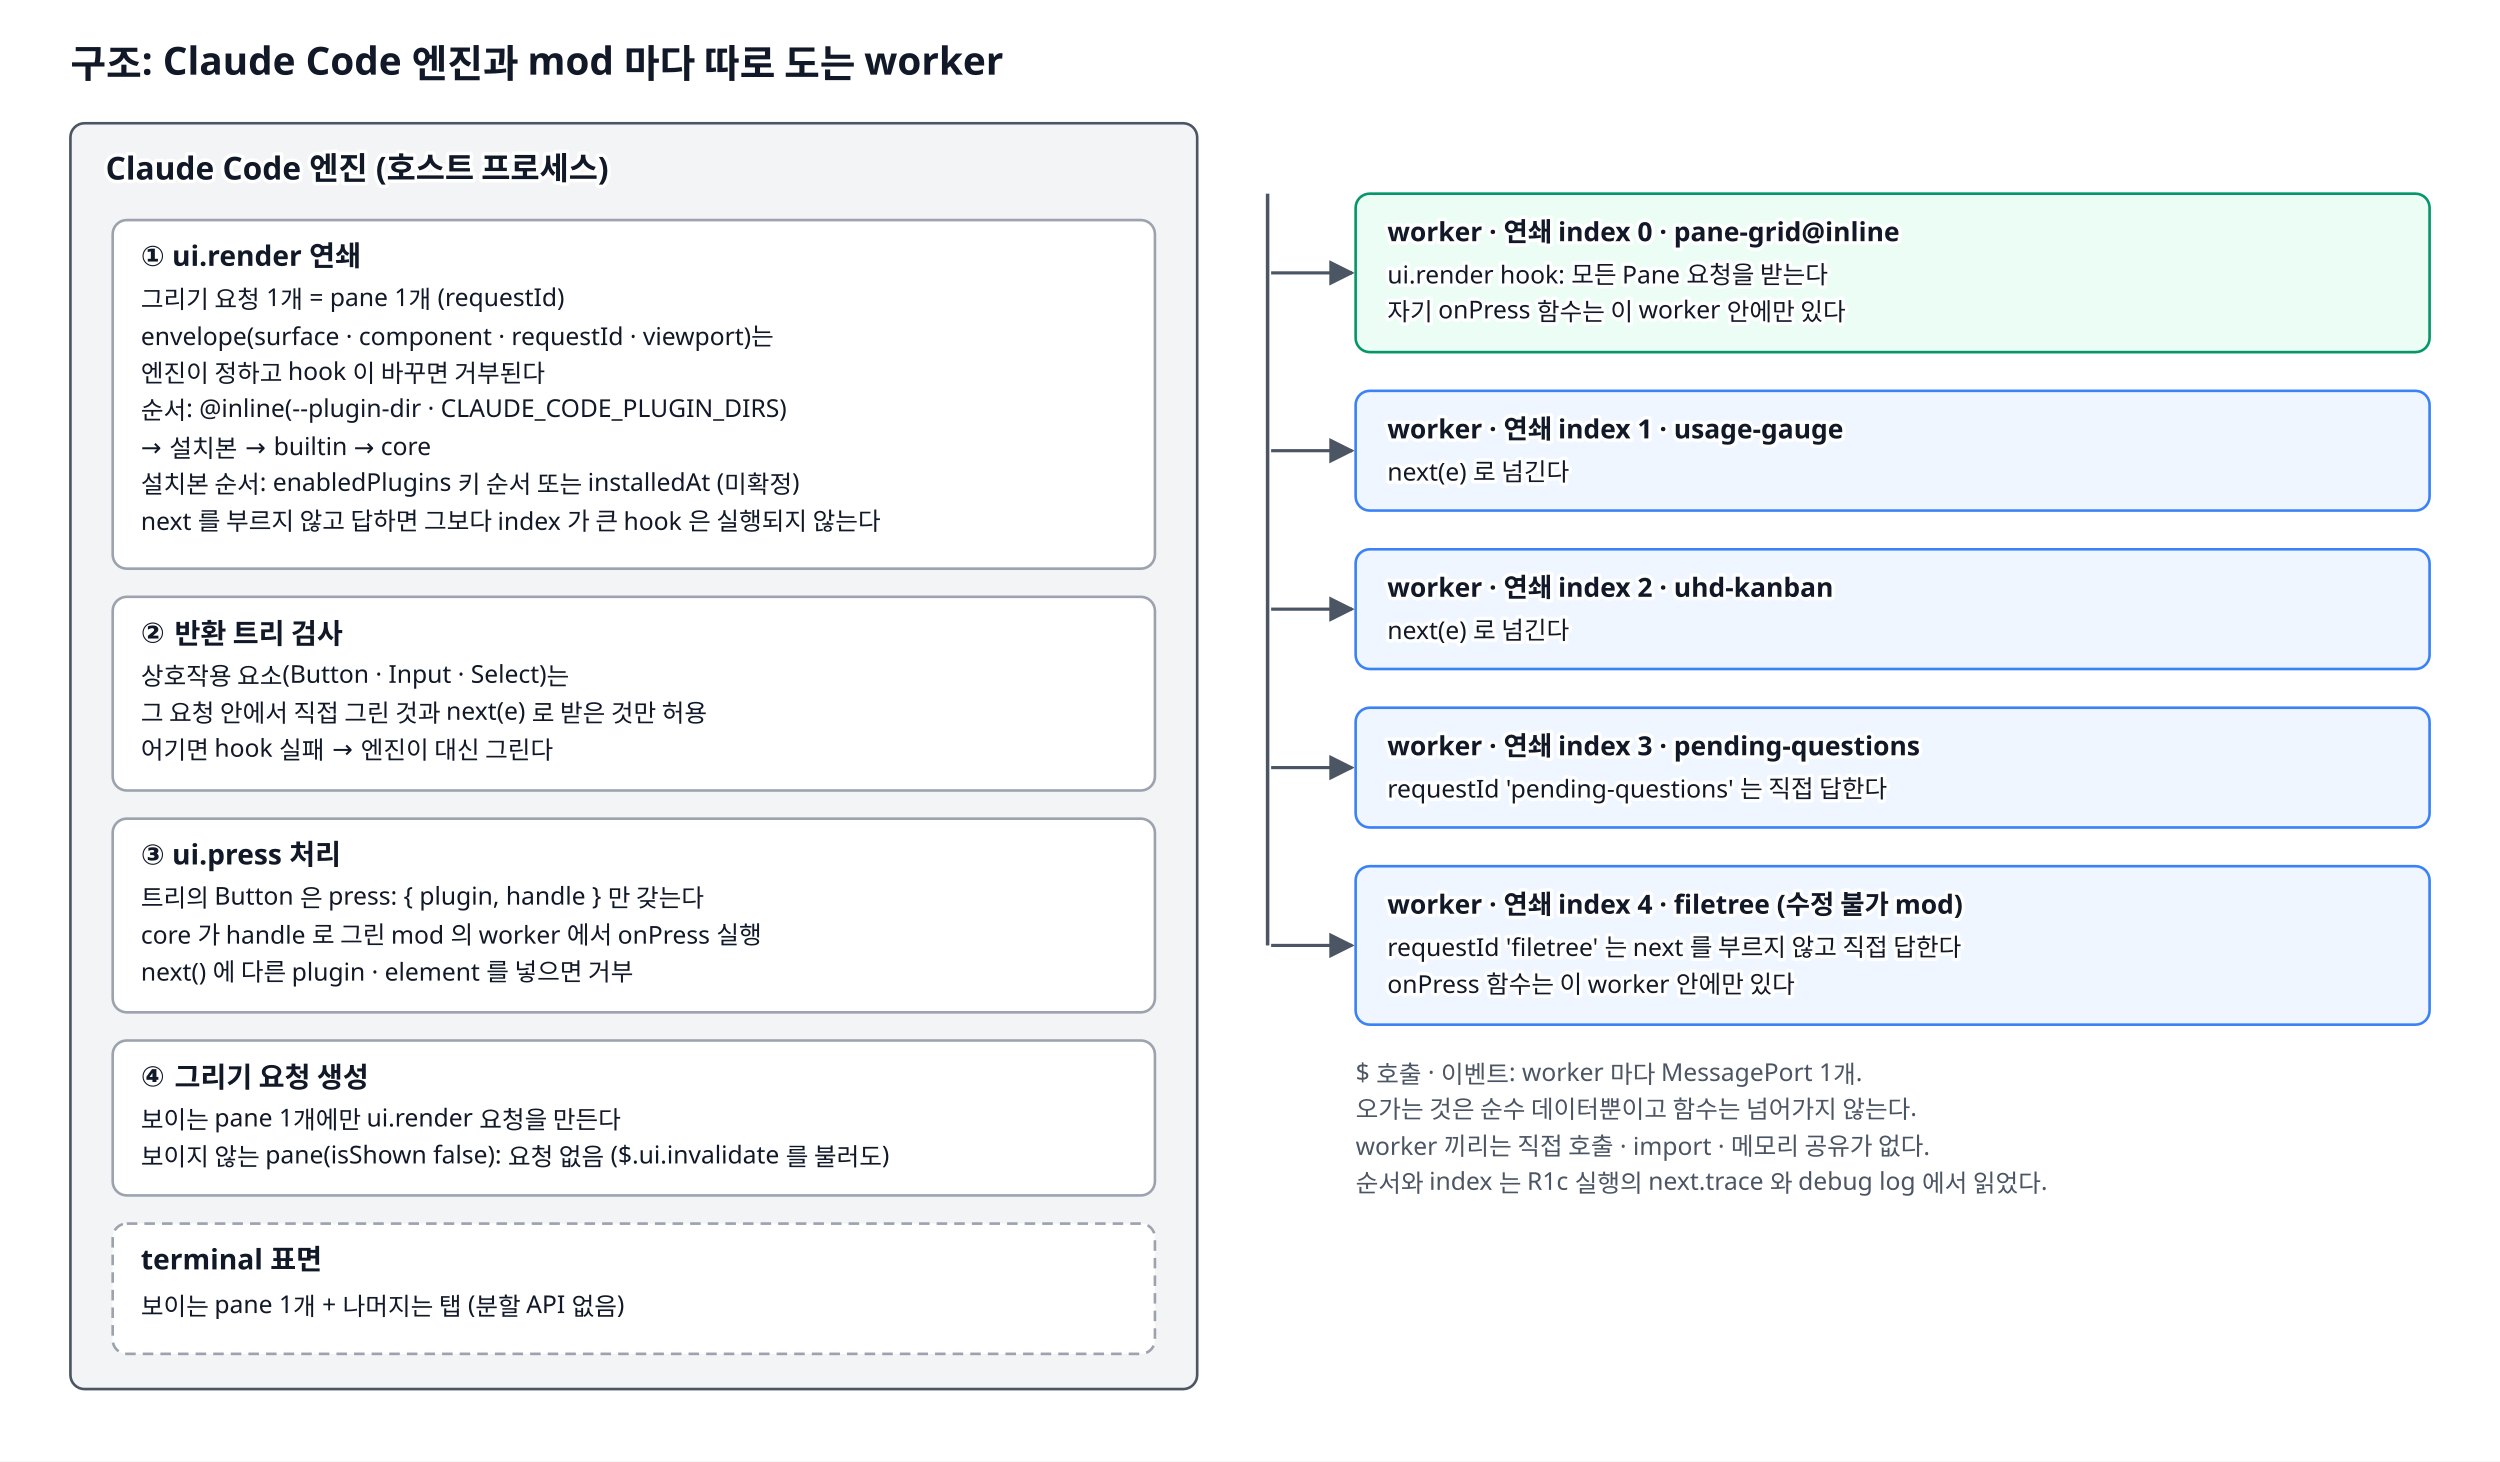
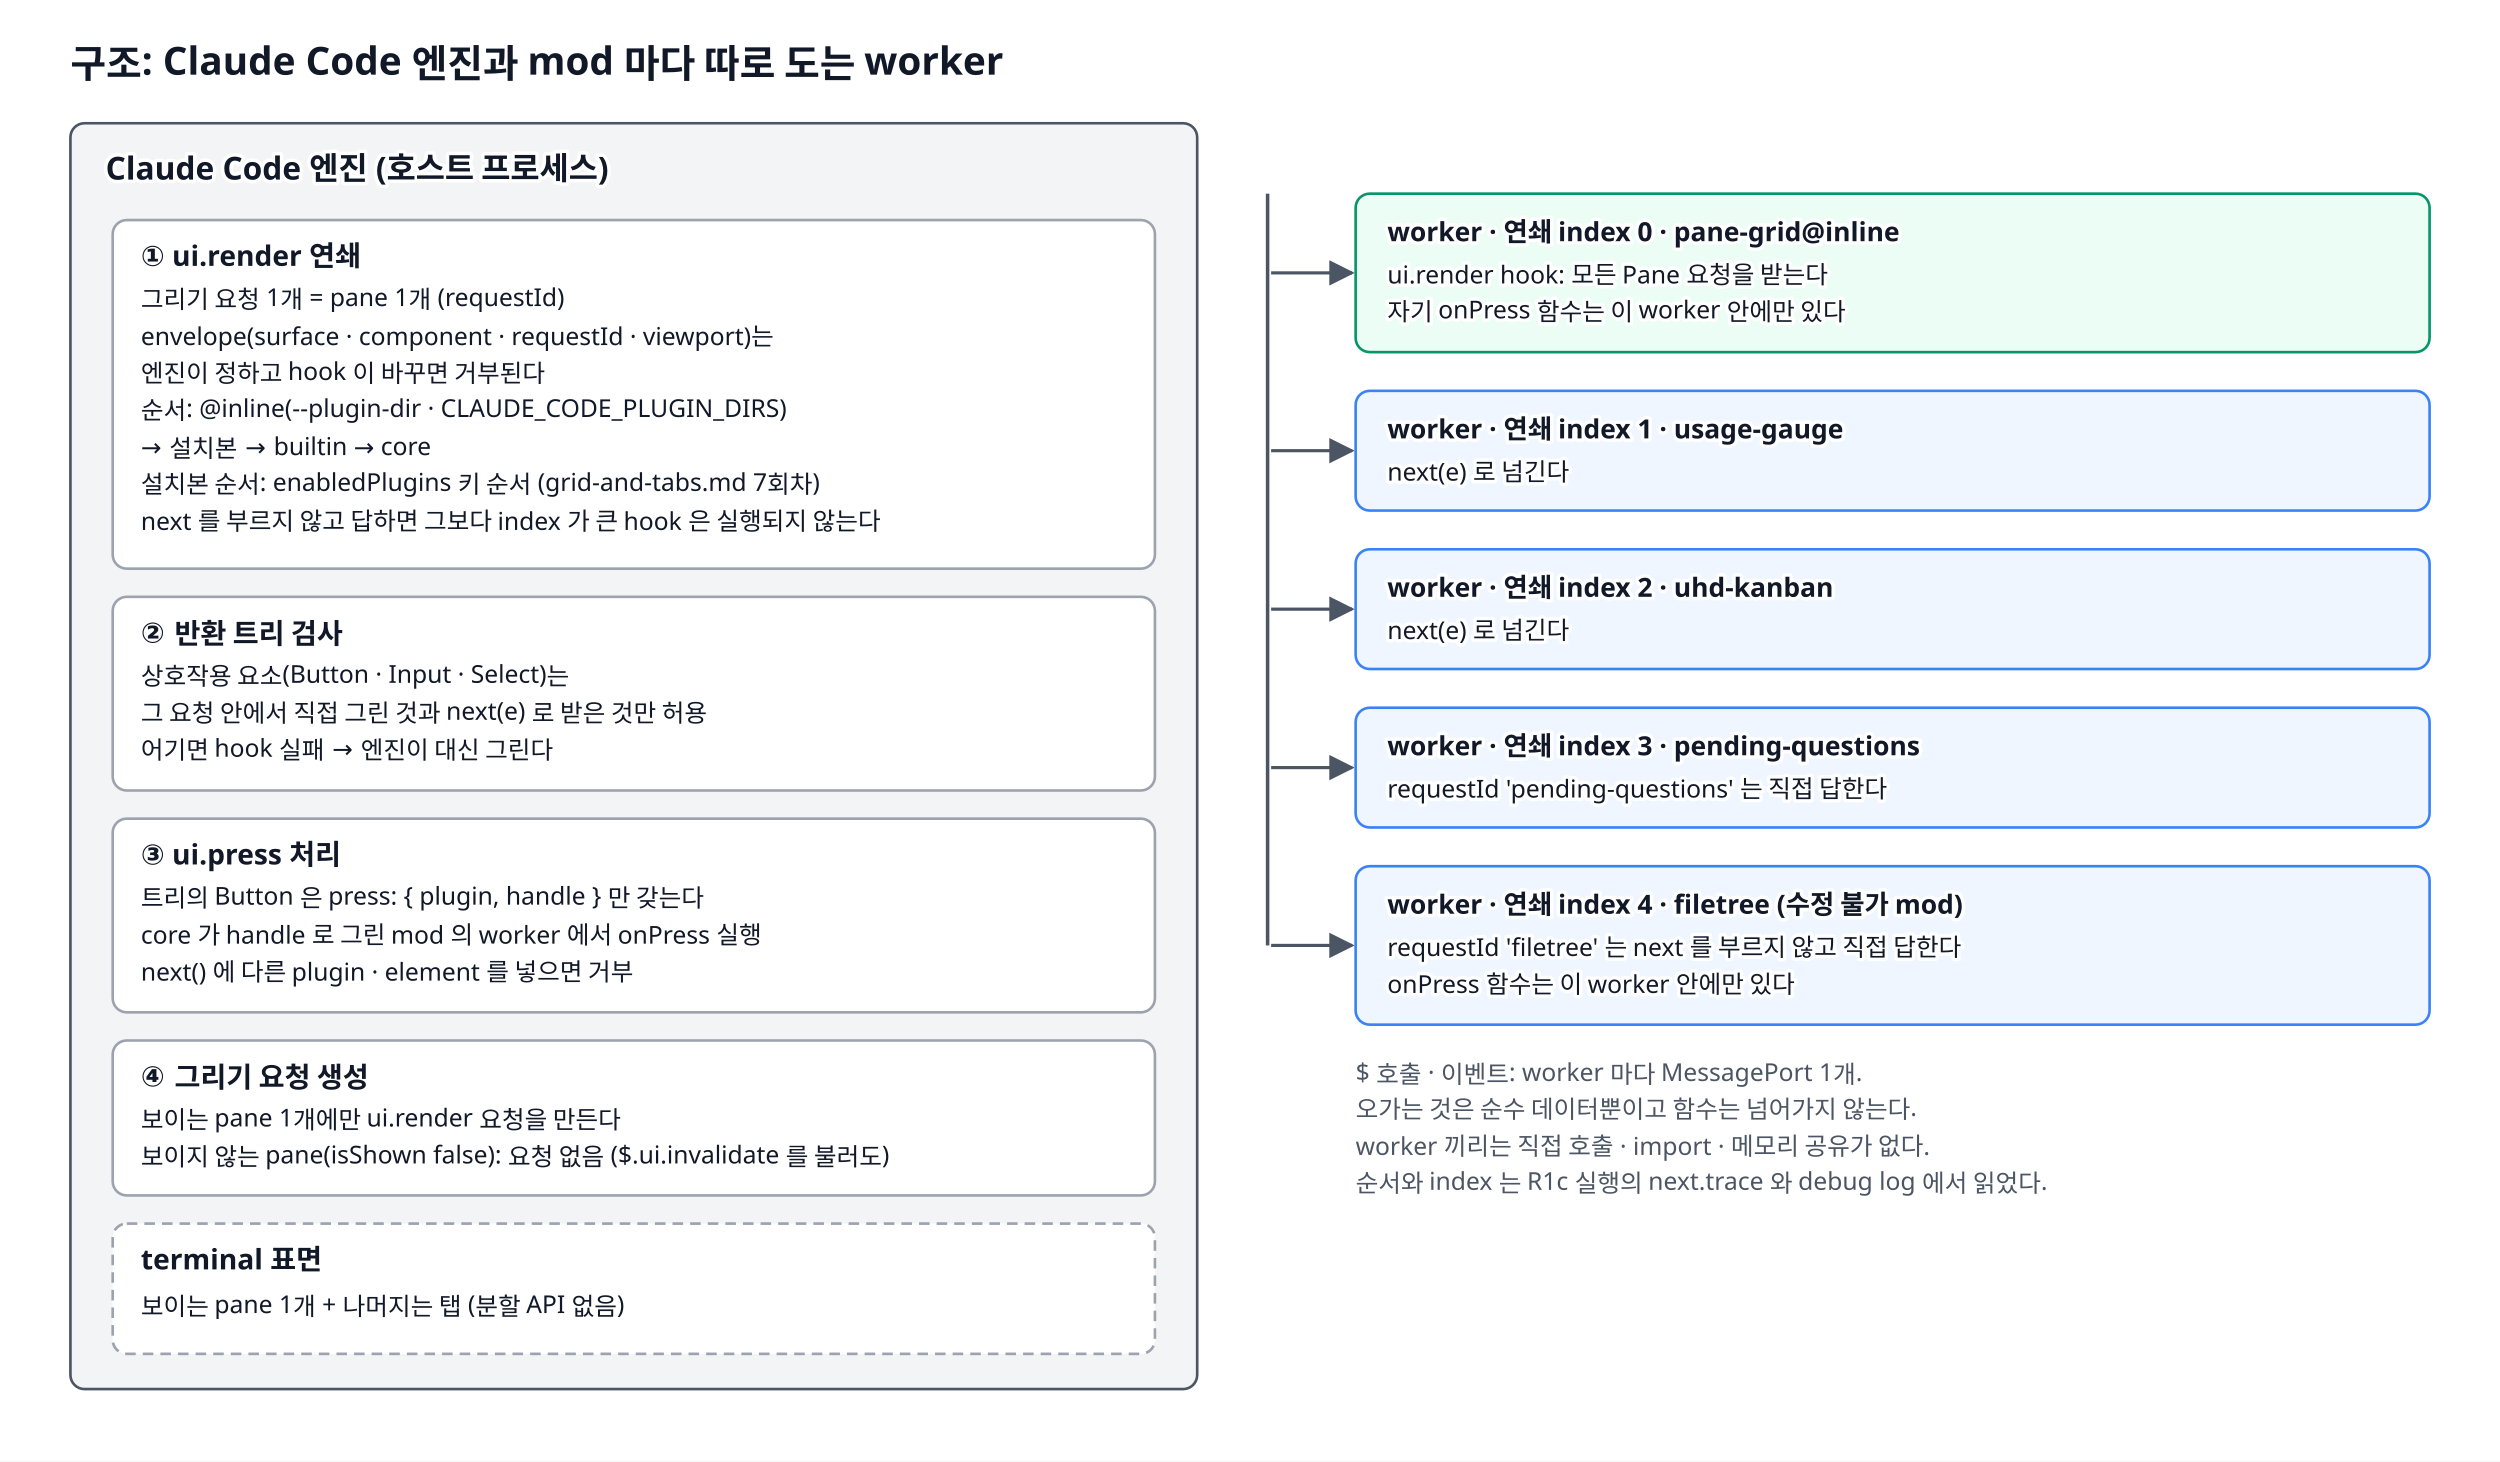
<svg xmlns="http://www.w3.org/2000/svg" width="1420" height="830" viewBox="0 0 1420 830">
  <rect width="100%" height="100%" fill="#ffffff" />
  <defs>
    <marker id="arrow" viewBox="0 0 10 10" refX="9" refY="5" markerWidth="8" markerHeight="8" orient="auto-start-reverse">
      <path d="M0,0 L10,5 L0,10 z" fill="#4b5563" />
    </marker>
    <marker id="arrow-fail" viewBox="0 0 10 10" refX="9" refY="5" markerWidth="8" markerHeight="8" orient="auto-start-reverse">
      <path d="M0,0 L10,5 L0,10 z" fill="#dc2626" />
    </marker>
  </defs>
  <text x="40" y="44" font-family="Apple SD Gothic Neo, sans-serif" font-size="22" font-weight="bold" fill="#111827" text-anchor="start" paint-order="stroke" stroke="#ffffff" stroke-width="4" stroke-linejoin="round">구조: Claude Code 엔진과 mod 마다 따로 도는 worker</text>
  <rect x="40" y="70" width="640" height="719" rx="8" fill="#f3f4f6" stroke="#4b5563" stroke-width="1.5" />
  <text x="60" y="102" font-family="Apple SD Gothic Neo, sans-serif" font-size="18" font-weight="bold" fill="#111827" text-anchor="start" paint-order="stroke" stroke="#ffffff" stroke-width="4" stroke-linejoin="round">Claude Code 엔진 (호스트 프로세스)</text>
  <rect x="64" y="125" width="592" height="198" rx="8" fill="#ffffff" stroke="#9ca3af" stroke-width="1.5" />
  <text x="80" y="151" font-family="Apple SD Gothic Neo, sans-serif" font-size="16" font-weight="bold" fill="#111827" text-anchor="start" paint-order="stroke" stroke="#ffffff" stroke-width="4" stroke-linejoin="round">① ui.render 연쇄</text>
  <text x="80" y="175" font-family="Apple SD Gothic Neo, sans-serif" font-size="14" font-weight="normal" fill="#111827" text-anchor="start" paint-order="stroke" stroke="#ffffff" stroke-width="4" stroke-linejoin="round">그리기 요청 1개 = pane 1개 (requestId)</text>
  <text x="80" y="196" font-family="Apple SD Gothic Neo, sans-serif" font-size="14" font-weight="normal" fill="#111827" text-anchor="start" paint-order="stroke" stroke="#ffffff" stroke-width="4" stroke-linejoin="round">envelope(surface · component · requestId · viewport)는</text>
  <text x="80" y="217" font-family="Apple SD Gothic Neo, sans-serif" font-size="14" font-weight="normal" fill="#111827" text-anchor="start" paint-order="stroke" stroke="#ffffff" stroke-width="4" stroke-linejoin="round">엔진이 정하고 hook 이 바꾸면 거부된다</text>
  <text x="80" y="238" font-family="Apple SD Gothic Neo, sans-serif" font-size="14" font-weight="normal" fill="#111827" text-anchor="start" paint-order="stroke" stroke="#ffffff" stroke-width="4" stroke-linejoin="round">순서: @inline(--plugin-dir · CLAUDE_CODE_PLUGIN_DIRS)</text>
  <text x="80" y="259" font-family="Apple SD Gothic Neo, sans-serif" font-size="14" font-weight="normal" fill="#111827" text-anchor="start" paint-order="stroke" stroke="#ffffff" stroke-width="4" stroke-linejoin="round">→ 설치본 → builtin → core</text>
-   <text x="80" y="280" font-family="Apple SD Gothic Neo, sans-serif" font-size="14" font-weight="normal" fill="#111827" text-anchor="start" paint-order="stroke" stroke="#ffffff" stroke-width="4" stroke-linejoin="round">설치본 순서: enabledPlugins 키 순서 또는 installedAt (미확정)</text>
+   <text x="80" y="280" font-family="Apple SD Gothic Neo, sans-serif" font-size="14" font-weight="normal" fill="#111827" text-anchor="start" paint-order="stroke" stroke="#ffffff" stroke-width="4" stroke-linejoin="round">설치본 순서: enabledPlugins 키 순서 (grid-and-tabs.md 7회차)</text>
  <text x="80" y="301" font-family="Apple SD Gothic Neo, sans-serif" font-size="14" font-weight="normal" fill="#111827" text-anchor="start" paint-order="stroke" stroke="#ffffff" stroke-width="4" stroke-linejoin="round">next 를 부르지 않고 답하면 그보다 index 가 큰 hook 은 실행되지 않는다</text>
  <rect x="64" y="339" width="592" height="110" rx="8" fill="#ffffff" stroke="#9ca3af" stroke-width="1.5" />
  <text x="80" y="365" font-family="Apple SD Gothic Neo, sans-serif" font-size="16" font-weight="bold" fill="#111827" text-anchor="start" paint-order="stroke" stroke="#ffffff" stroke-width="4" stroke-linejoin="round">② 반환 트리 검사</text>
  <text x="80" y="389" font-family="Apple SD Gothic Neo, sans-serif" font-size="14" font-weight="normal" fill="#111827" text-anchor="start" paint-order="stroke" stroke="#ffffff" stroke-width="4" stroke-linejoin="round">상호작용 요소(Button · Input · Select)는</text>
  <text x="80" y="410" font-family="Apple SD Gothic Neo, sans-serif" font-size="14" font-weight="normal" fill="#111827" text-anchor="start" paint-order="stroke" stroke="#ffffff" stroke-width="4" stroke-linejoin="round">그 요청 안에서 직접 그린 것과 next(e) 로 받은 것만 허용</text>
  <text x="80" y="431" font-family="Apple SD Gothic Neo, sans-serif" font-size="14" font-weight="normal" fill="#111827" text-anchor="start" paint-order="stroke" stroke="#ffffff" stroke-width="4" stroke-linejoin="round">어기면 hook 실패 → 엔진이 대신 그린다</text>
  <rect x="64" y="465" width="592" height="110" rx="8" fill="#ffffff" stroke="#9ca3af" stroke-width="1.5" />
  <text x="80" y="491" font-family="Apple SD Gothic Neo, sans-serif" font-size="16" font-weight="bold" fill="#111827" text-anchor="start" paint-order="stroke" stroke="#ffffff" stroke-width="4" stroke-linejoin="round">③ ui.press 처리</text>
  <text x="80" y="515" font-family="Apple SD Gothic Neo, sans-serif" font-size="14" font-weight="normal" fill="#111827" text-anchor="start" paint-order="stroke" stroke="#ffffff" stroke-width="4" stroke-linejoin="round">트리의 Button 은 press: { plugin, handle } 만 갖는다</text>
  <text x="80" y="536" font-family="Apple SD Gothic Neo, sans-serif" font-size="14" font-weight="normal" fill="#111827" text-anchor="start" paint-order="stroke" stroke="#ffffff" stroke-width="4" stroke-linejoin="round">core 가 handle 로 그린 mod 의 worker 에서 onPress 실행</text>
  <text x="80" y="557" font-family="Apple SD Gothic Neo, sans-serif" font-size="14" font-weight="normal" fill="#111827" text-anchor="start" paint-order="stroke" stroke="#ffffff" stroke-width="4" stroke-linejoin="round">next() 에 다른 plugin · element 를 넣으면 거부</text>
  <rect x="64" y="591" width="592" height="88" rx="8" fill="#ffffff" stroke="#9ca3af" stroke-width="1.5" />
  <text x="80" y="617" font-family="Apple SD Gothic Neo, sans-serif" font-size="16" font-weight="bold" fill="#111827" text-anchor="start" paint-order="stroke" stroke="#ffffff" stroke-width="4" stroke-linejoin="round">④ 그리기 요청 생성</text>
  <text x="80" y="641" font-family="Apple SD Gothic Neo, sans-serif" font-size="14" font-weight="normal" fill="#111827" text-anchor="start" paint-order="stroke" stroke="#ffffff" stroke-width="4" stroke-linejoin="round">보이는 pane 1개에만 ui.render 요청을 만든다</text>
  <text x="80" y="662" font-family="Apple SD Gothic Neo, sans-serif" font-size="14" font-weight="normal" fill="#111827" text-anchor="start" paint-order="stroke" stroke="#ffffff" stroke-width="4" stroke-linejoin="round">보이지 않는 pane(isShown false): 요청 없음 ($.ui.invalidate 를 불러도)</text>
  <rect x="64" y="695" width="592" height="74" rx="8" fill="#ffffff" stroke="#9ca3af" stroke-width="1.5" stroke-dasharray="6 4" />
  <text x="80" y="721" font-family="Apple SD Gothic Neo, sans-serif" font-size="16" font-weight="bold" fill="#111827" text-anchor="start" paint-order="stroke" stroke="#ffffff" stroke-width="4" stroke-linejoin="round">terminal 표면</text>
  <text x="80" y="747" font-family="Apple SD Gothic Neo, sans-serif" font-size="14" font-weight="normal" fill="#111827" text-anchor="start" paint-order="stroke" stroke="#ffffff" stroke-width="4" stroke-linejoin="round">보이는 pane 1개 + 나머지는 탭 (분할 API 없음)</text>
  <line x1="722" y1="155.0" x2="768" y2="155.0" stroke="#4b5563" stroke-width="1.8" marker-end="url(#arrow)" />
  <rect x="770" y="110" width="610" height="90" rx="8" fill="#ecfdf5" stroke="#059669" stroke-width="1.5" />
  <text x="788" y="137" font-family="Apple SD Gothic Neo, sans-serif" font-size="15" font-weight="bold" fill="#111827" text-anchor="start" paint-order="stroke" stroke="#ffffff" stroke-width="4" stroke-linejoin="round">worker · 연쇄 index 0 · pane-grid@inline</text>
  <text x="788" y="161" font-family="Apple SD Gothic Neo, sans-serif" font-size="14" font-weight="normal" fill="#111827" text-anchor="start" paint-order="stroke" stroke="#ffffff" stroke-width="4" stroke-linejoin="round">ui.render hook: 모든 Pane 요청을 받는다</text>
  <text x="788" y="182" font-family="Apple SD Gothic Neo, sans-serif" font-size="14" font-weight="normal" fill="#111827" text-anchor="start" paint-order="stroke" stroke="#ffffff" stroke-width="4" stroke-linejoin="round">자기 onPress 함수는 이 worker 안에만 있다</text>
  <line x1="722" y1="256.0" x2="768" y2="256.0" stroke="#4b5563" stroke-width="1.8" marker-end="url(#arrow)" />
  <rect x="770" y="222" width="610" height="68" rx="8" fill="#eff6ff" stroke="#3b82f6" stroke-width="1.5" />
  <text x="788" y="249" font-family="Apple SD Gothic Neo, sans-serif" font-size="15" font-weight="bold" fill="#111827" text-anchor="start" paint-order="stroke" stroke="#ffffff" stroke-width="4" stroke-linejoin="round">worker · 연쇄 index 1 · usage-gauge</text>
  <text x="788" y="273" font-family="Apple SD Gothic Neo, sans-serif" font-size="14" font-weight="normal" fill="#111827" text-anchor="start" paint-order="stroke" stroke="#ffffff" stroke-width="4" stroke-linejoin="round">next(e) 로 넘긴다</text>
  <line x1="722" y1="346.0" x2="768" y2="346.0" stroke="#4b5563" stroke-width="1.8" marker-end="url(#arrow)" />
  <rect x="770" y="312" width="610" height="68" rx="8" fill="#eff6ff" stroke="#3b82f6" stroke-width="1.5" />
  <text x="788" y="339" font-family="Apple SD Gothic Neo, sans-serif" font-size="15" font-weight="bold" fill="#111827" text-anchor="start" paint-order="stroke" stroke="#ffffff" stroke-width="4" stroke-linejoin="round">worker · 연쇄 index 2 · uhd-kanban</text>
  <text x="788" y="363" font-family="Apple SD Gothic Neo, sans-serif" font-size="14" font-weight="normal" fill="#111827" text-anchor="start" paint-order="stroke" stroke="#ffffff" stroke-width="4" stroke-linejoin="round">next(e) 로 넘긴다</text>
  <line x1="722" y1="436.0" x2="768" y2="436.0" stroke="#4b5563" stroke-width="1.8" marker-end="url(#arrow)" />
  <rect x="770" y="402" width="610" height="68" rx="8" fill="#eff6ff" stroke="#3b82f6" stroke-width="1.5" />
  <text x="788" y="429" font-family="Apple SD Gothic Neo, sans-serif" font-size="15" font-weight="bold" fill="#111827" text-anchor="start" paint-order="stroke" stroke="#ffffff" stroke-width="4" stroke-linejoin="round">worker · 연쇄 index 3 · pending-questions</text>
  <text x="788" y="453" font-family="Apple SD Gothic Neo, sans-serif" font-size="14" font-weight="normal" fill="#111827" text-anchor="start" paint-order="stroke" stroke="#ffffff" stroke-width="4" stroke-linejoin="round">requestId 'pending-questions' 는 직접 답한다</text>
  <line x1="722" y1="537.0" x2="768" y2="537.0" stroke="#4b5563" stroke-width="1.8" marker-end="url(#arrow)" />
  <rect x="770" y="492" width="610" height="90" rx="8" fill="#eff6ff" stroke="#3b82f6" stroke-width="1.5" />
  <text x="788" y="519" font-family="Apple SD Gothic Neo, sans-serif" font-size="15" font-weight="bold" fill="#111827" text-anchor="start" paint-order="stroke" stroke="#ffffff" stroke-width="4" stroke-linejoin="round">worker · 연쇄 index 4 · filetree (수정 불가 mod)</text>
  <text x="788" y="543" font-family="Apple SD Gothic Neo, sans-serif" font-size="14" font-weight="normal" fill="#111827" text-anchor="start" paint-order="stroke" stroke="#ffffff" stroke-width="4" stroke-linejoin="round">requestId 'filetree' 는 next 를 부르지 않고 직접 답한다</text>
  <text x="788" y="564" font-family="Apple SD Gothic Neo, sans-serif" font-size="14" font-weight="normal" fill="#111827" text-anchor="start" paint-order="stroke" stroke="#ffffff" stroke-width="4" stroke-linejoin="round">onPress 함수는 이 worker 안에만 있다</text>
  <line x1="720" y1="110" x2="720" y2="537.0" stroke="#4b5563" stroke-width="2" />
  <text x="770" y="614" font-family="Apple SD Gothic Neo, sans-serif" font-size="14" font-weight="normal" fill="#4b5563" text-anchor="start" paint-order="stroke" stroke="#ffffff" stroke-width="4" stroke-linejoin="round">$ 호출 · 이벤트: worker 마다 MessagePort 1개.</text>
  <text x="770" y="635" font-family="Apple SD Gothic Neo, sans-serif" font-size="14" font-weight="normal" fill="#4b5563" text-anchor="start" paint-order="stroke" stroke="#ffffff" stroke-width="4" stroke-linejoin="round">오가는 것은 순수 데이터뿐이고 함수는 넘어가지 않는다.</text>
  <text x="770" y="656" font-family="Apple SD Gothic Neo, sans-serif" font-size="14" font-weight="normal" fill="#4b5563" text-anchor="start" paint-order="stroke" stroke="#ffffff" stroke-width="4" stroke-linejoin="round">worker 끼리는 직접 호출 · import · 메모리 공유가 없다.</text>
  <text x="770" y="677" font-family="Apple SD Gothic Neo, sans-serif" font-size="14" font-weight="normal" fill="#4b5563" text-anchor="start" paint-order="stroke" stroke="#ffffff" stroke-width="4" stroke-linejoin="round">순서와 index 는 R1c 실행의 next.trace 와 debug log 에서 읽었다.</text>
</svg>
